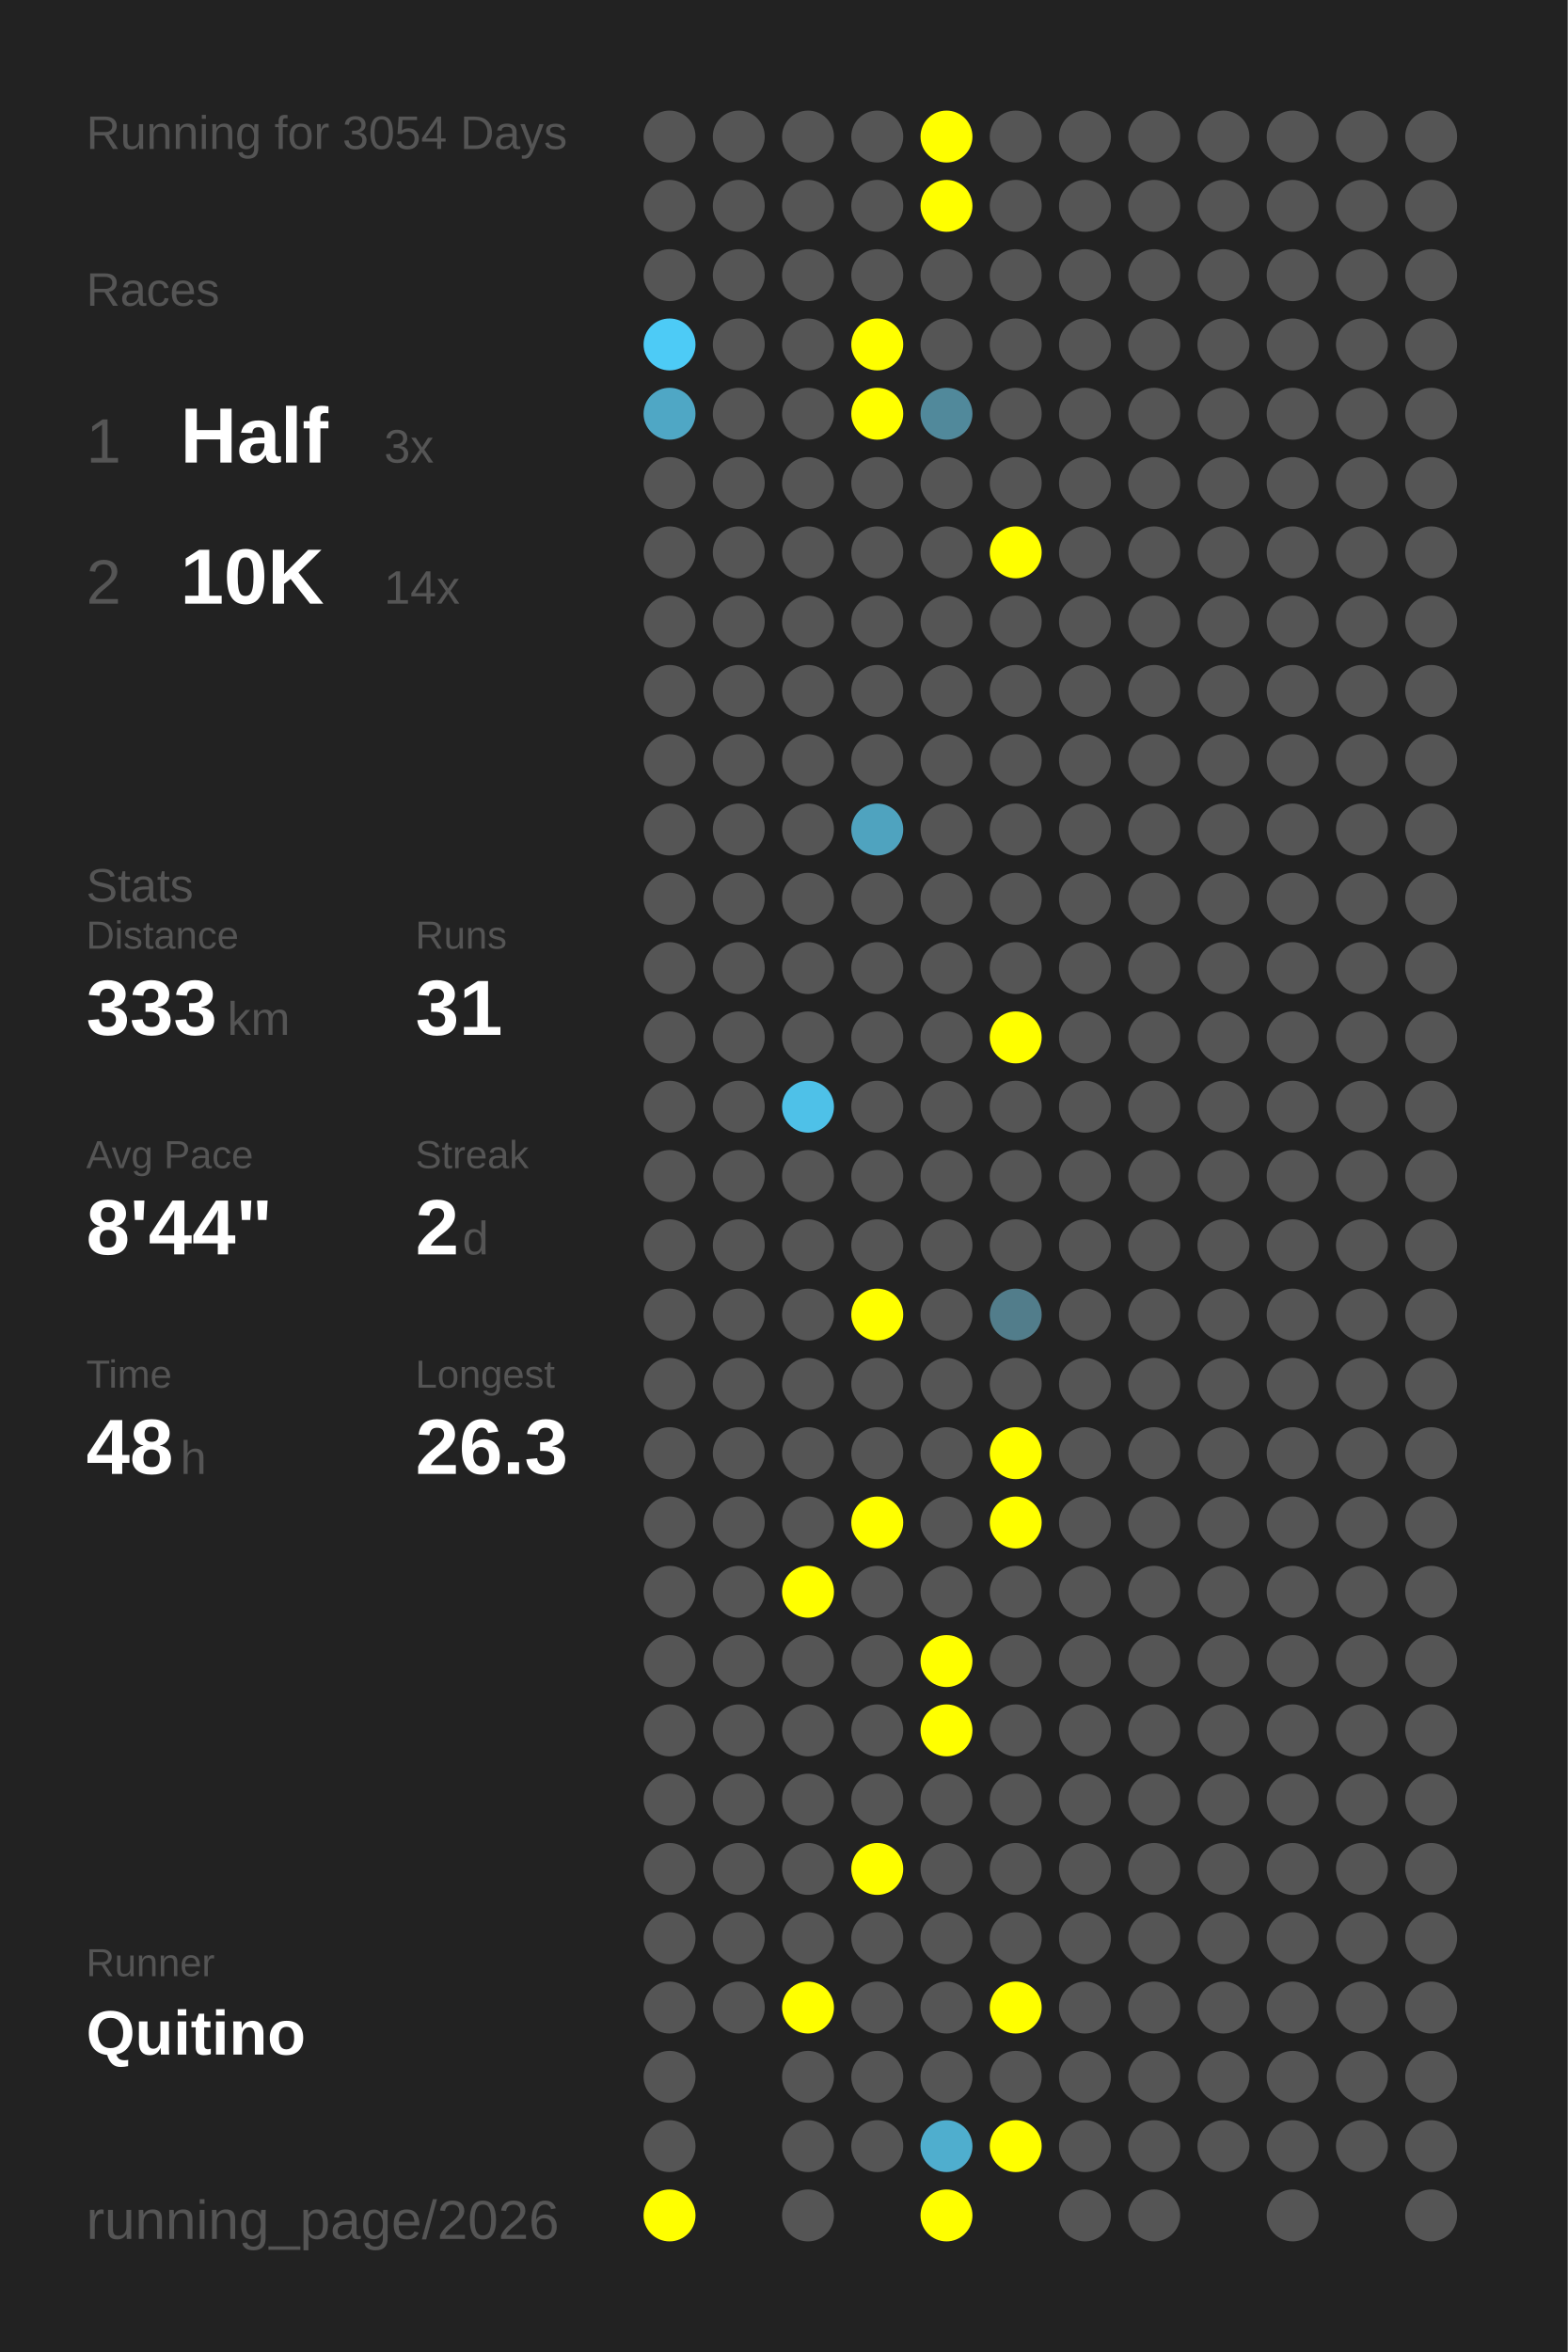
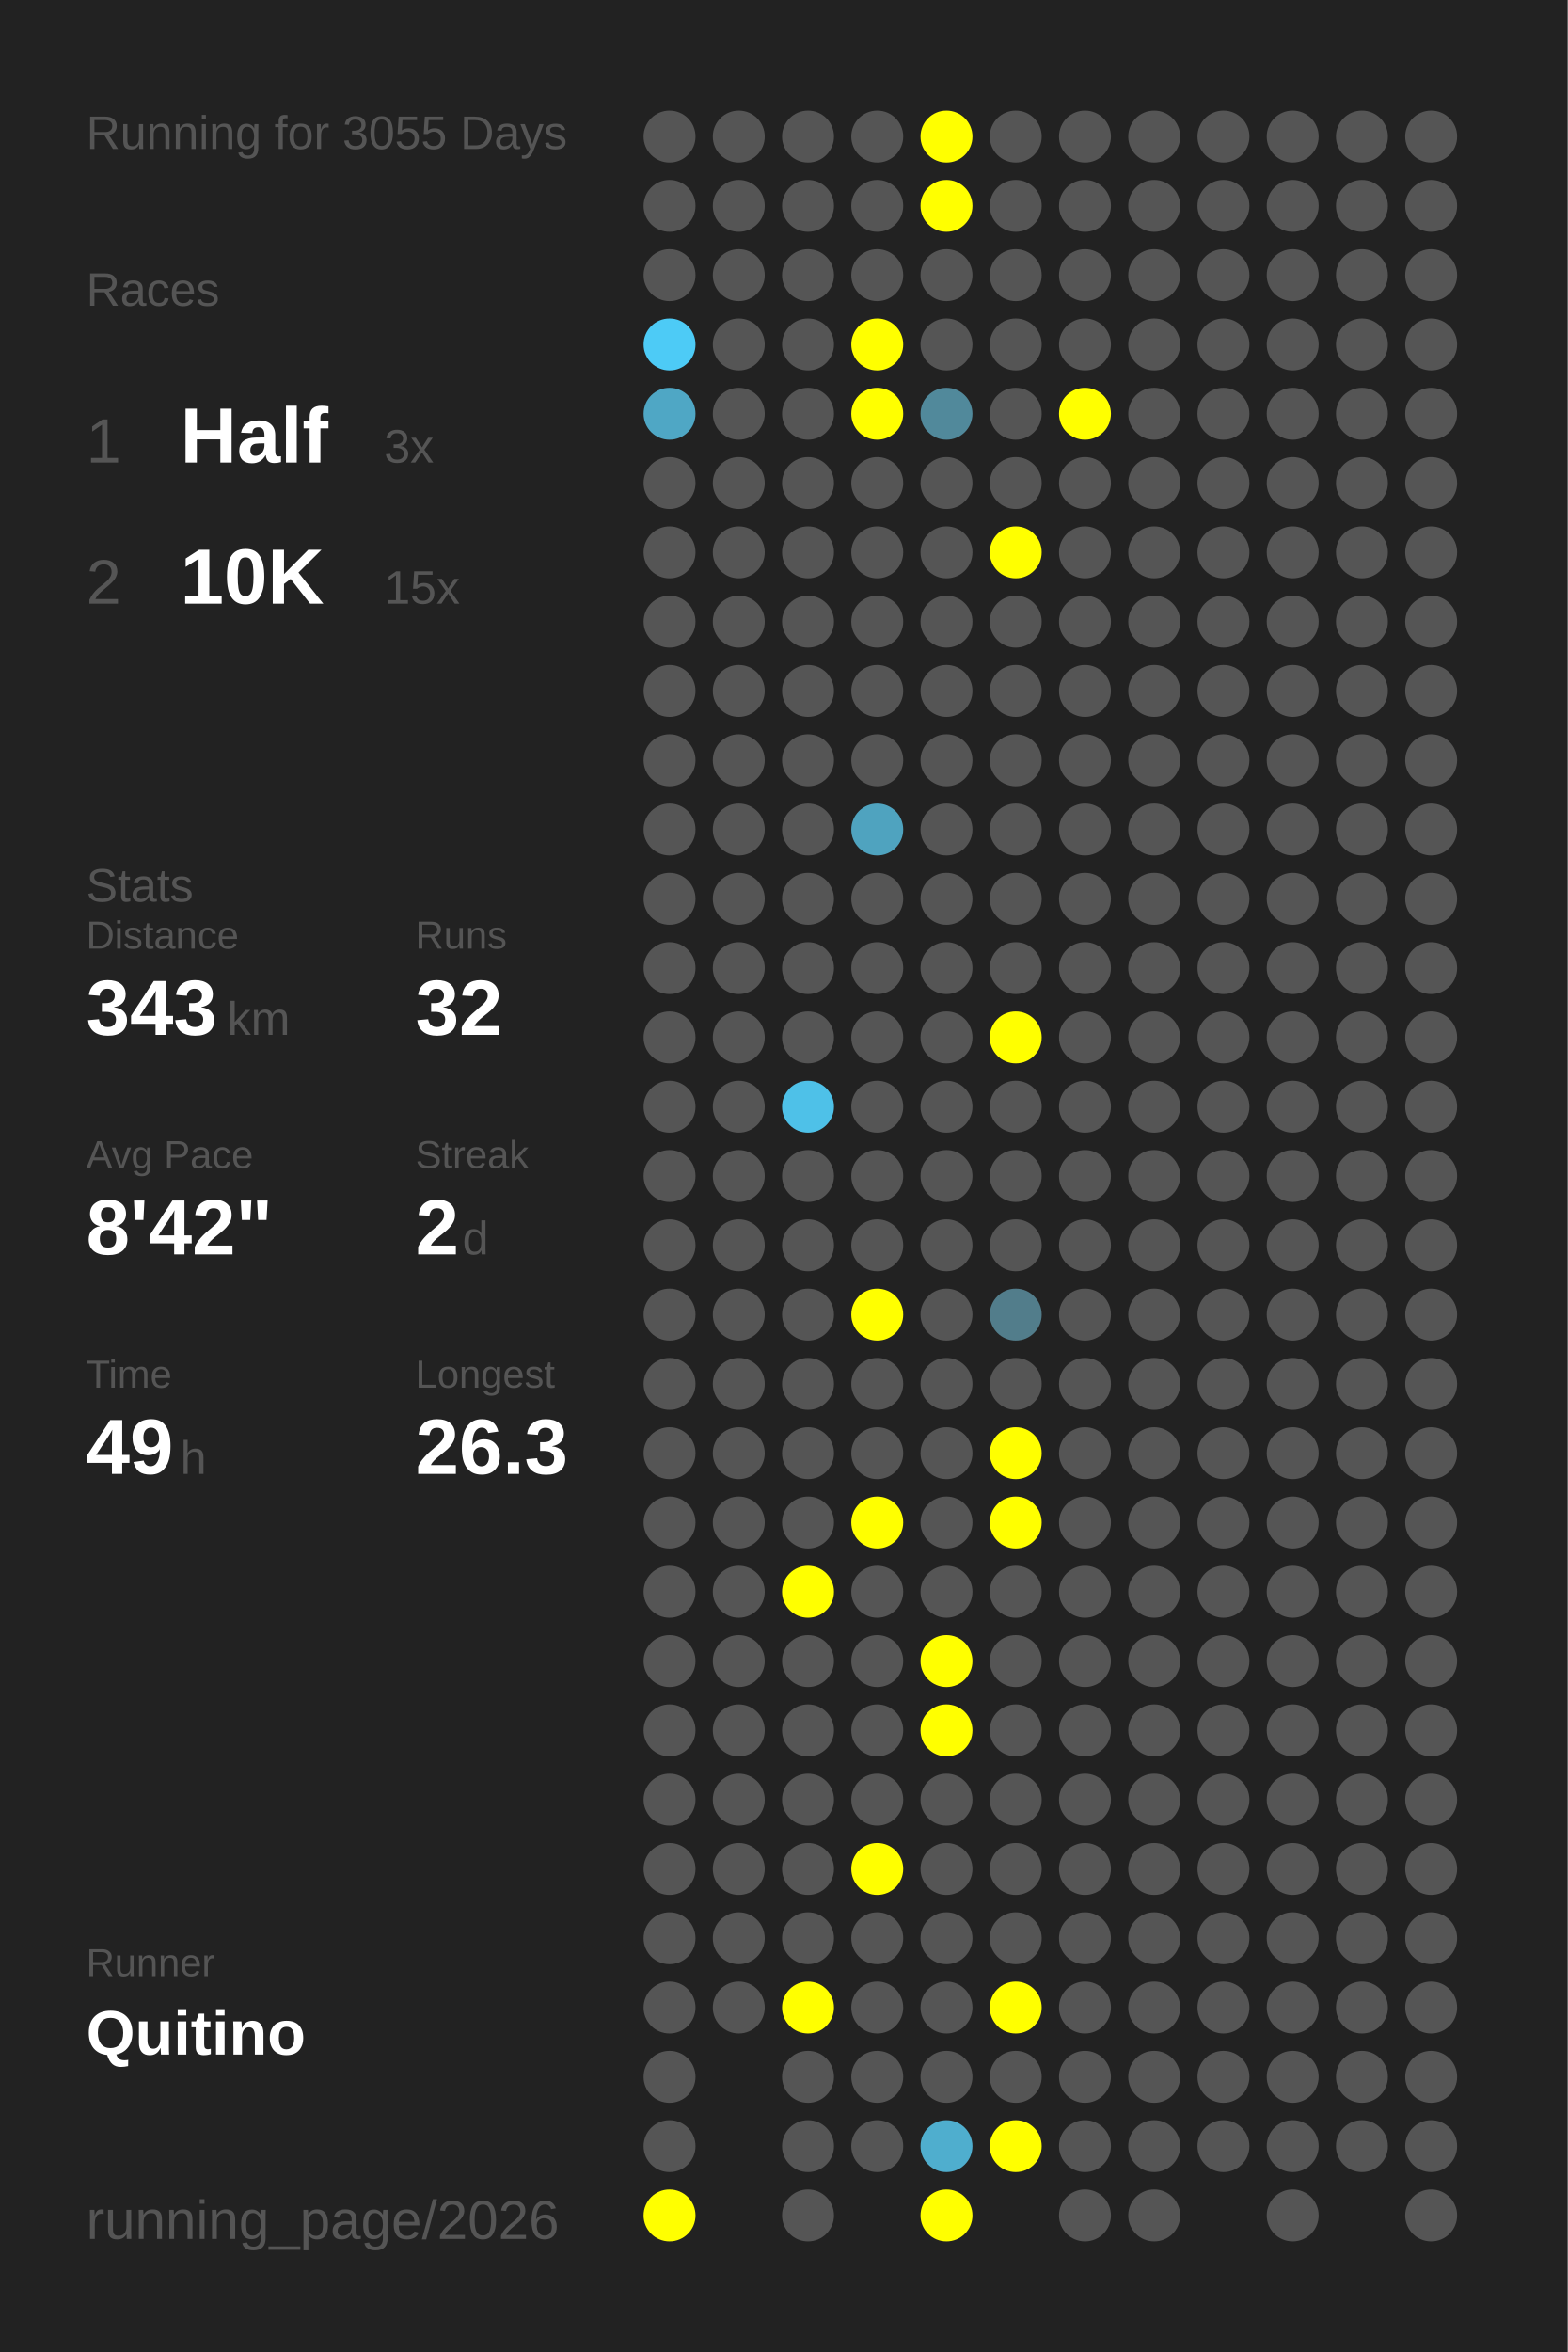
<svg xmlns="http://www.w3.org/2000/svg" baseProfile="full" height="300mm" version="1.1" viewBox="0,0,200,300" width="200mm">
  <defs />
  <rect fill="#222222" height="300" width="200" x="0" y="0" />
-   <text fill="#555555" style="font-size:6px; font-family:Arial;" x="11" y="19">Running for 3054 Days</text>
+   <text fill="#555555" style="font-size:6px; font-family:Arial;" x="11" y="19">Running for 3055 Days</text>
  <text fill="#555555" style="font-size:6px; font-family:Arial;" x="11" y="39">Races</text>
  <text fill="#555555" style="font-size:8px; font-family:Arial;" x="11" y="59">1</text>
  <text fill="#FFFFFF" style="font-size:10px; font-family:Arial; font-weight:bold;" x="23" y="59">Half</text>
  <text fill="#555555" style="font-size:6px; font-family:Arial;" x="49" y="59">3x</text>
  <text fill="#555555" style="font-size:8px; font-family:Arial;" x="11" y="77">2</text>
  <text fill="#FFFFFF" style="font-size:10px; font-family:Arial; font-weight:bold;" x="23" y="77">10K</text>
-   <text fill="#555555" style="font-size:6px; font-family:Arial;" x="49" y="77">14x</text>
+   <text fill="#555555" style="font-size:6px; font-family:Arial;" x="49" y="77">15x</text>
  <text fill="#555555" style="font-size:6px; font-family:Arial;" x="11" y="115">Stats</text>
  <text fill="#555555" style="font-size:5px; font-family:Arial;" x="11" y="121">Distance</text>
-   <text fill="#FFFFFF" style="font-size:10px; font-family:Arial; font-weight:bold;" x="11" y="132">333</text>
+   <text fill="#FFFFFF" style="font-size:10px; font-family:Arial; font-weight:bold;" x="11" y="132">343</text>
  <text fill="#555555" style="font-size:6px; font-family:Arial;" x="29" y="132">km</text>
  <text fill="#555555" style="font-size:5px; font-family:Arial;" x="53" y="121">Runs</text>
-   <text fill="#FFFFFF" style="font-size:10px; font-family:Arial; font-weight:bold;" x="53" y="132">31</text>
+   <text fill="#FFFFFF" style="font-size:10px; font-family:Arial; font-weight:bold;" x="53" y="132">32</text>
  <text fill="#555555" style="font-size:5px; font-family:Arial;" x="11" y="149">Avg Pace</text>
-   <text fill="#FFFFFF" style="font-size:10px; font-family:Arial; font-weight:bold;" x="11" y="160">8'44"</text>
+   <text fill="#FFFFFF" style="font-size:10px; font-family:Arial; font-weight:bold;" x="11" y="160">8'42"</text>
  <text fill="#555555" style="font-size:5px; font-family:Arial;" x="53" y="149">Streak</text>
  <text fill="#FFFFFF" style="font-size:10px; font-family:Arial; font-weight:bold;" x="53" y="160">2</text>
  <text fill="#555555" style="font-size:6px; font-family:Arial;" x="59" y="160">d</text>
  <text fill="#555555" style="font-size:5px; font-family:Arial;" x="11" y="177">Time</text>
-   <text fill="#FFFFFF" style="font-size:10px; font-family:Arial; font-weight:bold;" x="11" y="188">48</text>
+   <text fill="#FFFFFF" style="font-size:10px; font-family:Arial; font-weight:bold;" x="11" y="188">49</text>
  <text fill="#555555" style="font-size:6px; font-family:Arial;" x="23" y="188">h</text>
  <text fill="#555555" style="font-size:5px; font-family:Arial;" x="53" y="177">Longest</text>
  <text fill="#FFFFFF" style="font-size:10px; font-family:Arial; font-weight:bold;" x="53" y="188">26.3</text>
  <text fill="#555555" style="font-size:5px; font-family:Arial;" x="11" y="252.065">Runner</text>
  <text fill="#FFFFFF" style="font-size:8px; font-family:Arial; font-weight:bold;" x="11" y="262.065">Quitino</text>
  <text fill="#555555" style="font-size:7px; font-family:Arial;" x="11" y="285.581">running_page/2026</text>
  <circle cx="85.417" cy="17.419" fill="#555555" r="3.312" />
  <circle cx="85.417" cy="26.258" fill="#555555" r="3.312" />
  <circle cx="85.417" cy="35.097" fill="#555555" r="3.312" />
  <circle cx="85.417" cy="43.935" fill="#4dcbf6" r="3.312" />
  <circle cx="85.417" cy="52.774" fill="#4fa7c5" r="3.312" />
  <circle cx="85.417" cy="61.613" fill="#555555" r="3.312" />
  <circle cx="85.417" cy="70.452" fill="#555555" r="3.312" />
  <circle cx="85.417" cy="79.29" fill="#555555" r="3.312" />
  <circle cx="85.417" cy="88.129" fill="#555555" r="3.312" />
  <circle cx="85.417" cy="96.968" fill="#555555" r="3.312" />
  <circle cx="85.417" cy="105.806" fill="#555555" r="3.312" />
  <circle cx="85.417" cy="114.645" fill="#555555" r="3.312" />
  <circle cx="85.417" cy="123.484" fill="#555555" r="3.312" />
  <circle cx="85.417" cy="132.323" fill="#555555" r="3.312" />
  <circle cx="85.417" cy="141.161" fill="#555555" r="3.312" />
  <circle cx="85.417" cy="150" fill="#555555" r="3.312" />
  <circle cx="85.417" cy="158.839" fill="#555555" r="3.312" />
  <circle cx="85.417" cy="167.677" fill="#555555" r="3.312" />
  <circle cx="85.417" cy="176.516" fill="#555555" r="3.312" />
  <circle cx="85.417" cy="185.355" fill="#555555" r="3.312" />
  <circle cx="85.417" cy="194.194" fill="#555555" r="3.312" />
  <circle cx="85.417" cy="203.032" fill="#555555" r="3.312" />
  <circle cx="85.417" cy="211.871" fill="#555555" r="3.312" />
  <circle cx="85.417" cy="220.71" fill="#555555" r="3.312" />
  <circle cx="85.417" cy="229.548" fill="#555555" r="3.312" />
  <circle cx="85.417" cy="238.387" fill="#555555" r="3.312" />
  <circle cx="85.417" cy="247.226" fill="#555555" r="3.312" />
  <circle cx="85.417" cy="256.065" fill="#555555" r="3.312" />
  <circle cx="85.417" cy="264.903" fill="#555555" r="3.312" />
  <circle cx="85.417" cy="273.742" fill="#555555" r="3.312" />
  <circle cx="85.417" cy="282.581" fill="#FFFF00" r="3.312" />
  <circle cx="94.25" cy="17.419" fill="#555555" r="3.312" />
  <circle cx="94.25" cy="26.258" fill="#555555" r="3.312" />
  <circle cx="94.25" cy="35.097" fill="#555555" r="3.312" />
  <circle cx="94.25" cy="43.935" fill="#555555" r="3.312" />
  <circle cx="94.25" cy="52.774" fill="#555555" r="3.312" />
  <circle cx="94.25" cy="61.613" fill="#555555" r="3.312" />
  <circle cx="94.25" cy="70.452" fill="#555555" r="3.312" />
  <circle cx="94.25" cy="79.29" fill="#555555" r="3.312" />
  <circle cx="94.25" cy="88.129" fill="#555555" r="3.312" />
  <circle cx="94.25" cy="96.968" fill="#555555" r="3.312" />
  <circle cx="94.25" cy="105.806" fill="#555555" r="3.312" />
  <circle cx="94.25" cy="114.645" fill="#555555" r="3.312" />
  <circle cx="94.25" cy="123.484" fill="#555555" r="3.312" />
  <circle cx="94.25" cy="132.323" fill="#555555" r="3.312" />
  <circle cx="94.25" cy="141.161" fill="#555555" r="3.312" />
  <circle cx="94.25" cy="150" fill="#555555" r="3.312" />
  <circle cx="94.25" cy="158.839" fill="#555555" r="3.312" />
  <circle cx="94.25" cy="167.677" fill="#555555" r="3.312" />
  <circle cx="94.25" cy="176.516" fill="#555555" r="3.312" />
  <circle cx="94.25" cy="185.355" fill="#555555" r="3.312" />
  <circle cx="94.25" cy="194.194" fill="#555555" r="3.312" />
  <circle cx="94.25" cy="203.032" fill="#555555" r="3.312" />
  <circle cx="94.25" cy="211.871" fill="#555555" r="3.312" />
  <circle cx="94.25" cy="220.71" fill="#555555" r="3.312" />
  <circle cx="94.25" cy="229.548" fill="#555555" r="3.312" />
  <circle cx="94.25" cy="238.387" fill="#555555" r="3.312" />
  <circle cx="94.25" cy="247.226" fill="#555555" r="3.312" />
  <circle cx="94.25" cy="256.065" fill="#555555" r="3.312" />
  <circle cx="103.083" cy="17.419" fill="#555555" r="3.312" />
  <circle cx="103.083" cy="26.258" fill="#555555" r="3.312" />
  <circle cx="103.083" cy="35.097" fill="#555555" r="3.312" />
  <circle cx="103.083" cy="43.935" fill="#555555" r="3.312" />
  <circle cx="103.083" cy="52.774" fill="#555555" r="3.312" />
  <circle cx="103.083" cy="61.613" fill="#555555" r="3.312" />
  <circle cx="103.083" cy="70.452" fill="#555555" r="3.312" />
  <circle cx="103.083" cy="79.29" fill="#555555" r="3.312" />
  <circle cx="103.083" cy="88.129" fill="#555555" r="3.312" />
  <circle cx="103.083" cy="96.968" fill="#555555" r="3.312" />
  <circle cx="103.083" cy="105.806" fill="#555555" r="3.312" />
  <circle cx="103.083" cy="114.645" fill="#555555" r="3.312" />
  <circle cx="103.083" cy="123.484" fill="#555555" r="3.312" />
  <circle cx="103.083" cy="132.323" fill="#555555" r="3.312" />
  <circle cx="103.083" cy="141.161" fill="#4ec1e8" r="3.312" />
  <circle cx="103.083" cy="150" fill="#555555" r="3.312" />
  <circle cx="103.083" cy="158.839" fill="#555555" r="3.312" />
  <circle cx="103.083" cy="167.677" fill="#555555" r="3.312" />
  <circle cx="103.083" cy="176.516" fill="#555555" r="3.312" />
  <circle cx="103.083" cy="185.355" fill="#555555" r="3.312" />
  <circle cx="103.083" cy="194.194" fill="#555555" r="3.312" />
  <circle cx="103.083" cy="203.032" fill="#FFFF00" r="3.312" />
  <circle cx="103.083" cy="211.871" fill="#555555" r="3.312" />
  <circle cx="103.083" cy="220.71" fill="#555555" r="3.312" />
  <circle cx="103.083" cy="229.548" fill="#555555" r="3.312" />
  <circle cx="103.083" cy="238.387" fill="#555555" r="3.312" />
  <circle cx="103.083" cy="247.226" fill="#555555" r="3.312" />
  <circle cx="103.083" cy="256.065" fill="#FFFF00" r="3.312" />
  <circle cx="103.083" cy="264.903" fill="#555555" r="3.312" />
  <circle cx="103.083" cy="273.742" fill="#555555" r="3.312" />
  <circle cx="103.083" cy="282.581" fill="#555555" r="3.312" />
  <circle cx="111.917" cy="17.419" fill="#555555" r="3.312" />
  <circle cx="111.917" cy="26.258" fill="#555555" r="3.312" />
  <circle cx="111.917" cy="35.097" fill="#555555" r="3.312" />
  <circle cx="111.917" cy="43.935" fill="#FFFF00" r="3.312" />
  <circle cx="111.917" cy="52.774" fill="#FFFF00" r="3.312" />
  <circle cx="111.917" cy="61.613" fill="#555555" r="3.312" />
  <circle cx="111.917" cy="70.452" fill="#555555" r="3.312" />
  <circle cx="111.917" cy="79.29" fill="#555555" r="3.312" />
  <circle cx="111.917" cy="88.129" fill="#555555" r="3.312" />
  <circle cx="111.917" cy="96.968" fill="#555555" r="3.312" />
  <circle cx="111.917" cy="105.806" fill="#4fa3bf" r="3.312" />
  <circle cx="111.917" cy="114.645" fill="#555555" r="3.312" />
  <circle cx="111.917" cy="123.484" fill="#555555" r="3.312" />
  <circle cx="111.917" cy="132.323" fill="#555555" r="3.312" />
  <circle cx="111.917" cy="141.161" fill="#555555" r="3.312" />
  <circle cx="111.917" cy="150" fill="#555555" r="3.312" />
  <circle cx="111.917" cy="158.839" fill="#555555" r="3.312" />
  <circle cx="111.917" cy="167.677" fill="#FFFF00" r="3.312" />
  <circle cx="111.917" cy="176.516" fill="#555555" r="3.312" />
  <circle cx="111.917" cy="185.355" fill="#555555" r="3.312" />
  <circle cx="111.917" cy="194.194" fill="#FFFF00" r="3.312" />
  <circle cx="111.917" cy="203.032" fill="#555555" r="3.312" />
  <circle cx="111.917" cy="211.871" fill="#555555" r="3.312" />
  <circle cx="111.917" cy="220.71" fill="#555555" r="3.312" />
  <circle cx="111.917" cy="229.548" fill="#555555" r="3.312" />
  <circle cx="111.917" cy="238.387" fill="#FFFF00" r="3.312" />
  <circle cx="111.917" cy="247.226" fill="#555555" r="3.312" />
  <circle cx="111.917" cy="256.065" fill="#555555" r="3.312" />
  <circle cx="111.917" cy="264.903" fill="#555555" r="3.312" />
  <circle cx="111.917" cy="273.742" fill="#555555" r="3.312" />
  <circle cx="120.75" cy="17.419" fill="#FFFF00" r="3.312" />
  <circle cx="120.75" cy="26.258" fill="#FFFF00" r="3.312" />
  <circle cx="120.75" cy="35.097" fill="#555555" r="3.312" />
  <circle cx="120.75" cy="43.935" fill="#555555" r="3.312" />
  <circle cx="120.75" cy="52.774" fill="#51899b" r="3.312" />
  <circle cx="120.75" cy="61.613" fill="#555555" r="3.312" />
  <circle cx="120.75" cy="70.452" fill="#555555" r="3.312" />
  <circle cx="120.75" cy="79.29" fill="#555555" r="3.312" />
  <circle cx="120.75" cy="88.129" fill="#555555" r="3.312" />
  <circle cx="120.75" cy="96.968" fill="#555555" r="3.312" />
  <circle cx="120.75" cy="105.806" fill="#555555" r="3.312" />
  <circle cx="120.75" cy="114.645" fill="#555555" r="3.312" />
  <circle cx="120.75" cy="123.484" fill="#555555" r="3.312" />
  <circle cx="120.75" cy="132.323" fill="#555555" r="3.312" />
  <circle cx="120.75" cy="141.161" fill="#555555" r="3.312" />
  <circle cx="120.75" cy="150" fill="#555555" r="3.312" />
  <circle cx="120.75" cy="158.839" fill="#555555" r="3.312" />
  <circle cx="120.75" cy="167.677" fill="#555555" r="3.312" />
  <circle cx="120.75" cy="176.516" fill="#555555" r="3.312" />
  <circle cx="120.75" cy="185.355" fill="#555555" r="3.312" />
  <circle cx="120.75" cy="194.194" fill="#555555" r="3.312" />
  <circle cx="120.75" cy="203.032" fill="#555555" r="3.312" />
  <circle cx="120.75" cy="211.871" fill="#FFFF00" r="3.312" />
  <circle cx="120.75" cy="220.71" fill="#FFFF00" r="3.312" />
  <circle cx="120.75" cy="229.548" fill="#555555" r="3.312" />
  <circle cx="120.75" cy="238.387" fill="#555555" r="3.312" />
  <circle cx="120.75" cy="247.226" fill="#555555" r="3.312" />
  <circle cx="120.75" cy="256.065" fill="#555555" r="3.312" />
  <circle cx="120.75" cy="264.903" fill="#555555" r="3.312" />
  <circle cx="120.75" cy="273.742" fill="#4faece" r="3.312" />
  <circle cx="120.75" cy="282.581" fill="#FFFF00" r="3.312" />
  <circle cx="129.583" cy="17.419" fill="#555555" r="3.312" />
  <circle cx="129.583" cy="26.258" fill="#555555" r="3.312" />
  <circle cx="129.583" cy="35.097" fill="#555555" r="3.312" />
  <circle cx="129.583" cy="43.935" fill="#555555" r="3.312" />
  <circle cx="129.583" cy="52.774" fill="#555555" r="3.312" />
  <circle cx="129.583" cy="61.613" fill="#555555" r="3.312" />
  <circle cx="129.583" cy="70.452" fill="#FFFF00" r="3.312" />
  <circle cx="129.583" cy="79.29" fill="#555555" r="3.312" />
  <circle cx="129.583" cy="88.129" fill="#555555" r="3.312" />
  <circle cx="129.583" cy="96.968" fill="#555555" r="3.312" />
  <circle cx="129.583" cy="105.806" fill="#555555" r="3.312" />
  <circle cx="129.583" cy="114.645" fill="#555555" r="3.312" />
  <circle cx="129.583" cy="123.484" fill="#555555" r="3.312" />
  <circle cx="129.583" cy="132.323" fill="#FFFF00" r="3.312" />
  <circle cx="129.583" cy="141.161" fill="#555555" r="3.312" />
  <circle cx="129.583" cy="150" fill="#555555" r="3.312" />
  <circle cx="129.583" cy="158.839" fill="#555555" r="3.312" />
  <circle cx="129.583" cy="167.677" fill="#527d8b" r="3.312" />
  <circle cx="129.583" cy="176.516" fill="#555555" r="3.312" />
  <circle cx="129.583" cy="185.355" fill="#FFFF00" r="3.312" />
  <circle cx="129.583" cy="194.194" fill="#FFFF00" r="3.312" />
  <circle cx="129.583" cy="203.032" fill="#555555" r="3.312" />
  <circle cx="129.583" cy="211.871" fill="#555555" r="3.312" />
  <circle cx="129.583" cy="220.71" fill="#555555" r="3.312" />
  <circle cx="129.583" cy="229.548" fill="#555555" r="3.312" />
  <circle cx="129.583" cy="238.387" fill="#555555" r="3.312" />
  <circle cx="129.583" cy="247.226" fill="#555555" r="3.312" />
  <circle cx="129.583" cy="256.065" fill="#FFFF00" r="3.312" />
  <circle cx="129.583" cy="264.903" fill="#555555" r="3.312" />
  <circle cx="129.583" cy="273.742" fill="#FFFF00" r="3.312" />
  <circle cx="138.417" cy="17.419" fill="#555555" r="3.312" />
  <circle cx="138.417" cy="26.258" fill="#555555" r="3.312" />
  <circle cx="138.417" cy="35.097" fill="#555555" r="3.312" />
  <circle cx="138.417" cy="43.935" fill="#555555" r="3.312" />
-   <circle cx="138.417" cy="52.774" fill="#555555" r="3.312" />
+   <circle cx="138.417" cy="52.774" fill="#FFFF00" r="3.312" />
  <circle cx="138.417" cy="61.613" fill="#555555" r="3.312" />
  <circle cx="138.417" cy="70.452" fill="#555555" r="3.312" />
  <circle cx="138.417" cy="79.29" fill="#555555" r="3.312" />
  <circle cx="138.417" cy="88.129" fill="#555555" r="3.312" />
  <circle cx="138.417" cy="96.968" fill="#555555" r="3.312" />
  <circle cx="138.417" cy="105.806" fill="#555555" r="3.312" />
  <circle cx="138.417" cy="114.645" fill="#555555" r="3.312" />
  <circle cx="138.417" cy="123.484" fill="#555555" r="3.312" />
  <circle cx="138.417" cy="132.323" fill="#555555" r="3.312" />
  <circle cx="138.417" cy="141.161" fill="#555555" r="3.312" />
  <circle cx="138.417" cy="150" fill="#555555" r="3.312" />
  <circle cx="138.417" cy="158.839" fill="#555555" r="3.312" />
  <circle cx="138.417" cy="167.677" fill="#555555" r="3.312" />
  <circle cx="138.417" cy="176.516" fill="#555555" r="3.312" />
  <circle cx="138.417" cy="185.355" fill="#555555" r="3.312" />
  <circle cx="138.417" cy="194.194" fill="#555555" r="3.312" />
  <circle cx="138.417" cy="203.032" fill="#555555" r="3.312" />
  <circle cx="138.417" cy="211.871" fill="#555555" r="3.312" />
  <circle cx="138.417" cy="220.71" fill="#555555" r="3.312" />
  <circle cx="138.417" cy="229.548" fill="#555555" r="3.312" />
  <circle cx="138.417" cy="238.387" fill="#555555" r="3.312" />
  <circle cx="138.417" cy="247.226" fill="#555555" r="3.312" />
  <circle cx="138.417" cy="256.065" fill="#555555" r="3.312" />
  <circle cx="138.417" cy="264.903" fill="#555555" r="3.312" />
  <circle cx="138.417" cy="273.742" fill="#555555" r="3.312" />
  <circle cx="138.417" cy="282.581" fill="#555555" r="3.312" />
  <circle cx="147.25" cy="17.419" fill="#555555" r="3.312" />
  <circle cx="147.25" cy="26.258" fill="#555555" r="3.312" />
  <circle cx="147.25" cy="35.097" fill="#555555" r="3.312" />
  <circle cx="147.25" cy="43.935" fill="#555555" r="3.312" />
  <circle cx="147.25" cy="52.774" fill="#555555" r="3.312" />
  <circle cx="147.25" cy="61.613" fill="#555555" r="3.312" />
  <circle cx="147.25" cy="70.452" fill="#555555" r="3.312" />
  <circle cx="147.25" cy="79.29" fill="#555555" r="3.312" />
  <circle cx="147.25" cy="88.129" fill="#555555" r="3.312" />
  <circle cx="147.25" cy="96.968" fill="#555555" r="3.312" />
  <circle cx="147.25" cy="105.806" fill="#555555" r="3.312" />
  <circle cx="147.25" cy="114.645" fill="#555555" r="3.312" />
  <circle cx="147.25" cy="123.484" fill="#555555" r="3.312" />
  <circle cx="147.25" cy="132.323" fill="#555555" r="3.312" />
  <circle cx="147.25" cy="141.161" fill="#555555" r="3.312" />
  <circle cx="147.25" cy="150" fill="#555555" r="3.312" />
  <circle cx="147.25" cy="158.839" fill="#555555" r="3.312" />
  <circle cx="147.25" cy="167.677" fill="#555555" r="3.312" />
  <circle cx="147.25" cy="176.516" fill="#555555" r="3.312" />
  <circle cx="147.25" cy="185.355" fill="#555555" r="3.312" />
  <circle cx="147.25" cy="194.194" fill="#555555" r="3.312" />
  <circle cx="147.25" cy="203.032" fill="#555555" r="3.312" />
  <circle cx="147.25" cy="211.871" fill="#555555" r="3.312" />
  <circle cx="147.25" cy="220.71" fill="#555555" r="3.312" />
  <circle cx="147.25" cy="229.548" fill="#555555" r="3.312" />
  <circle cx="147.25" cy="238.387" fill="#555555" r="3.312" />
  <circle cx="147.25" cy="247.226" fill="#555555" r="3.312" />
  <circle cx="147.25" cy="256.065" fill="#555555" r="3.312" />
  <circle cx="147.25" cy="264.903" fill="#555555" r="3.312" />
  <circle cx="147.25" cy="273.742" fill="#555555" r="3.312" />
  <circle cx="147.25" cy="282.581" fill="#555555" r="3.312" />
  <circle cx="156.083" cy="17.419" fill="#555555" r="3.312" />
  <circle cx="156.083" cy="26.258" fill="#555555" r="3.312" />
  <circle cx="156.083" cy="35.097" fill="#555555" r="3.312" />
  <circle cx="156.083" cy="43.935" fill="#555555" r="3.312" />
  <circle cx="156.083" cy="52.774" fill="#555555" r="3.312" />
  <circle cx="156.083" cy="61.613" fill="#555555" r="3.312" />
  <circle cx="156.083" cy="70.452" fill="#555555" r="3.312" />
  <circle cx="156.083" cy="79.29" fill="#555555" r="3.312" />
  <circle cx="156.083" cy="88.129" fill="#555555" r="3.312" />
  <circle cx="156.083" cy="96.968" fill="#555555" r="3.312" />
  <circle cx="156.083" cy="105.806" fill="#555555" r="3.312" />
  <circle cx="156.083" cy="114.645" fill="#555555" r="3.312" />
  <circle cx="156.083" cy="123.484" fill="#555555" r="3.312" />
  <circle cx="156.083" cy="132.323" fill="#555555" r="3.312" />
  <circle cx="156.083" cy="141.161" fill="#555555" r="3.312" />
  <circle cx="156.083" cy="150" fill="#555555" r="3.312" />
  <circle cx="156.083" cy="158.839" fill="#555555" r="3.312" />
  <circle cx="156.083" cy="167.677" fill="#555555" r="3.312" />
  <circle cx="156.083" cy="176.516" fill="#555555" r="3.312" />
  <circle cx="156.083" cy="185.355" fill="#555555" r="3.312" />
  <circle cx="156.083" cy="194.194" fill="#555555" r="3.312" />
  <circle cx="156.083" cy="203.032" fill="#555555" r="3.312" />
  <circle cx="156.083" cy="211.871" fill="#555555" r="3.312" />
  <circle cx="156.083" cy="220.71" fill="#555555" r="3.312" />
  <circle cx="156.083" cy="229.548" fill="#555555" r="3.312" />
  <circle cx="156.083" cy="238.387" fill="#555555" r="3.312" />
  <circle cx="156.083" cy="247.226" fill="#555555" r="3.312" />
  <circle cx="156.083" cy="256.065" fill="#555555" r="3.312" />
  <circle cx="156.083" cy="264.903" fill="#555555" r="3.312" />
  <circle cx="156.083" cy="273.742" fill="#555555" r="3.312" />
  <circle cx="164.917" cy="17.419" fill="#555555" r="3.312" />
  <circle cx="164.917" cy="26.258" fill="#555555" r="3.312" />
  <circle cx="164.917" cy="35.097" fill="#555555" r="3.312" />
  <circle cx="164.917" cy="43.935" fill="#555555" r="3.312" />
  <circle cx="164.917" cy="52.774" fill="#555555" r="3.312" />
  <circle cx="164.917" cy="61.613" fill="#555555" r="3.312" />
  <circle cx="164.917" cy="70.452" fill="#555555" r="3.312" />
  <circle cx="164.917" cy="79.29" fill="#555555" r="3.312" />
  <circle cx="164.917" cy="88.129" fill="#555555" r="3.312" />
  <circle cx="164.917" cy="96.968" fill="#555555" r="3.312" />
  <circle cx="164.917" cy="105.806" fill="#555555" r="3.312" />
  <circle cx="164.917" cy="114.645" fill="#555555" r="3.312" />
  <circle cx="164.917" cy="123.484" fill="#555555" r="3.312" />
  <circle cx="164.917" cy="132.323" fill="#555555" r="3.312" />
  <circle cx="164.917" cy="141.161" fill="#555555" r="3.312" />
  <circle cx="164.917" cy="150" fill="#555555" r="3.312" />
  <circle cx="164.917" cy="158.839" fill="#555555" r="3.312" />
  <circle cx="164.917" cy="167.677" fill="#555555" r="3.312" />
  <circle cx="164.917" cy="176.516" fill="#555555" r="3.312" />
  <circle cx="164.917" cy="185.355" fill="#555555" r="3.312" />
  <circle cx="164.917" cy="194.194" fill="#555555" r="3.312" />
  <circle cx="164.917" cy="203.032" fill="#555555" r="3.312" />
  <circle cx="164.917" cy="211.871" fill="#555555" r="3.312" />
  <circle cx="164.917" cy="220.71" fill="#555555" r="3.312" />
  <circle cx="164.917" cy="229.548" fill="#555555" r="3.312" />
  <circle cx="164.917" cy="238.387" fill="#555555" r="3.312" />
  <circle cx="164.917" cy="247.226" fill="#555555" r="3.312" />
  <circle cx="164.917" cy="256.065" fill="#555555" r="3.312" />
  <circle cx="164.917" cy="264.903" fill="#555555" r="3.312" />
  <circle cx="164.917" cy="273.742" fill="#555555" r="3.312" />
  <circle cx="164.917" cy="282.581" fill="#555555" r="3.312" />
  <circle cx="173.75" cy="17.419" fill="#555555" r="3.312" />
  <circle cx="173.75" cy="26.258" fill="#555555" r="3.312" />
  <circle cx="173.75" cy="35.097" fill="#555555" r="3.312" />
  <circle cx="173.75" cy="43.935" fill="#555555" r="3.312" />
  <circle cx="173.75" cy="52.774" fill="#555555" r="3.312" />
  <circle cx="173.75" cy="61.613" fill="#555555" r="3.312" />
  <circle cx="173.75" cy="70.452" fill="#555555" r="3.312" />
  <circle cx="173.75" cy="79.29" fill="#555555" r="3.312" />
  <circle cx="173.75" cy="88.129" fill="#555555" r="3.312" />
  <circle cx="173.75" cy="96.968" fill="#555555" r="3.312" />
  <circle cx="173.75" cy="105.806" fill="#555555" r="3.312" />
  <circle cx="173.75" cy="114.645" fill="#555555" r="3.312" />
  <circle cx="173.75" cy="123.484" fill="#555555" r="3.312" />
  <circle cx="173.75" cy="132.323" fill="#555555" r="3.312" />
  <circle cx="173.75" cy="141.161" fill="#555555" r="3.312" />
  <circle cx="173.75" cy="150" fill="#555555" r="3.312" />
  <circle cx="173.75" cy="158.839" fill="#555555" r="3.312" />
  <circle cx="173.75" cy="167.677" fill="#555555" r="3.312" />
  <circle cx="173.75" cy="176.516" fill="#555555" r="3.312" />
  <circle cx="173.75" cy="185.355" fill="#555555" r="3.312" />
  <circle cx="173.75" cy="194.194" fill="#555555" r="3.312" />
  <circle cx="173.75" cy="203.032" fill="#555555" r="3.312" />
  <circle cx="173.75" cy="211.871" fill="#555555" r="3.312" />
  <circle cx="173.75" cy="220.71" fill="#555555" r="3.312" />
  <circle cx="173.75" cy="229.548" fill="#555555" r="3.312" />
  <circle cx="173.75" cy="238.387" fill="#555555" r="3.312" />
  <circle cx="173.75" cy="247.226" fill="#555555" r="3.312" />
  <circle cx="173.75" cy="256.065" fill="#555555" r="3.312" />
  <circle cx="173.75" cy="264.903" fill="#555555" r="3.312" />
  <circle cx="173.75" cy="273.742" fill="#555555" r="3.312" />
  <circle cx="182.583" cy="17.419" fill="#555555" r="3.312" />
  <circle cx="182.583" cy="26.258" fill="#555555" r="3.312" />
  <circle cx="182.583" cy="35.097" fill="#555555" r="3.312" />
  <circle cx="182.583" cy="43.935" fill="#555555" r="3.312" />
  <circle cx="182.583" cy="52.774" fill="#555555" r="3.312" />
  <circle cx="182.583" cy="61.613" fill="#555555" r="3.312" />
  <circle cx="182.583" cy="70.452" fill="#555555" r="3.312" />
  <circle cx="182.583" cy="79.29" fill="#555555" r="3.312" />
  <circle cx="182.583" cy="88.129" fill="#555555" r="3.312" />
  <circle cx="182.583" cy="96.968" fill="#555555" r="3.312" />
  <circle cx="182.583" cy="105.806" fill="#555555" r="3.312" />
  <circle cx="182.583" cy="114.645" fill="#555555" r="3.312" />
  <circle cx="182.583" cy="123.484" fill="#555555" r="3.312" />
  <circle cx="182.583" cy="132.323" fill="#555555" r="3.312" />
  <circle cx="182.583" cy="141.161" fill="#555555" r="3.312" />
  <circle cx="182.583" cy="150" fill="#555555" r="3.312" />
  <circle cx="182.583" cy="158.839" fill="#555555" r="3.312" />
  <circle cx="182.583" cy="167.677" fill="#555555" r="3.312" />
  <circle cx="182.583" cy="176.516" fill="#555555" r="3.312" />
  <circle cx="182.583" cy="185.355" fill="#555555" r="3.312" />
  <circle cx="182.583" cy="194.194" fill="#555555" r="3.312" />
  <circle cx="182.583" cy="203.032" fill="#555555" r="3.312" />
  <circle cx="182.583" cy="211.871" fill="#555555" r="3.312" />
  <circle cx="182.583" cy="220.71" fill="#555555" r="3.312" />
  <circle cx="182.583" cy="229.548" fill="#555555" r="3.312" />
  <circle cx="182.583" cy="238.387" fill="#555555" r="3.312" />
  <circle cx="182.583" cy="247.226" fill="#555555" r="3.312" />
  <circle cx="182.583" cy="256.065" fill="#555555" r="3.312" />
  <circle cx="182.583" cy="264.903" fill="#555555" r="3.312" />
  <circle cx="182.583" cy="273.742" fill="#555555" r="3.312" />
  <circle cx="182.583" cy="282.581" fill="#555555" r="3.312" />
</svg>
